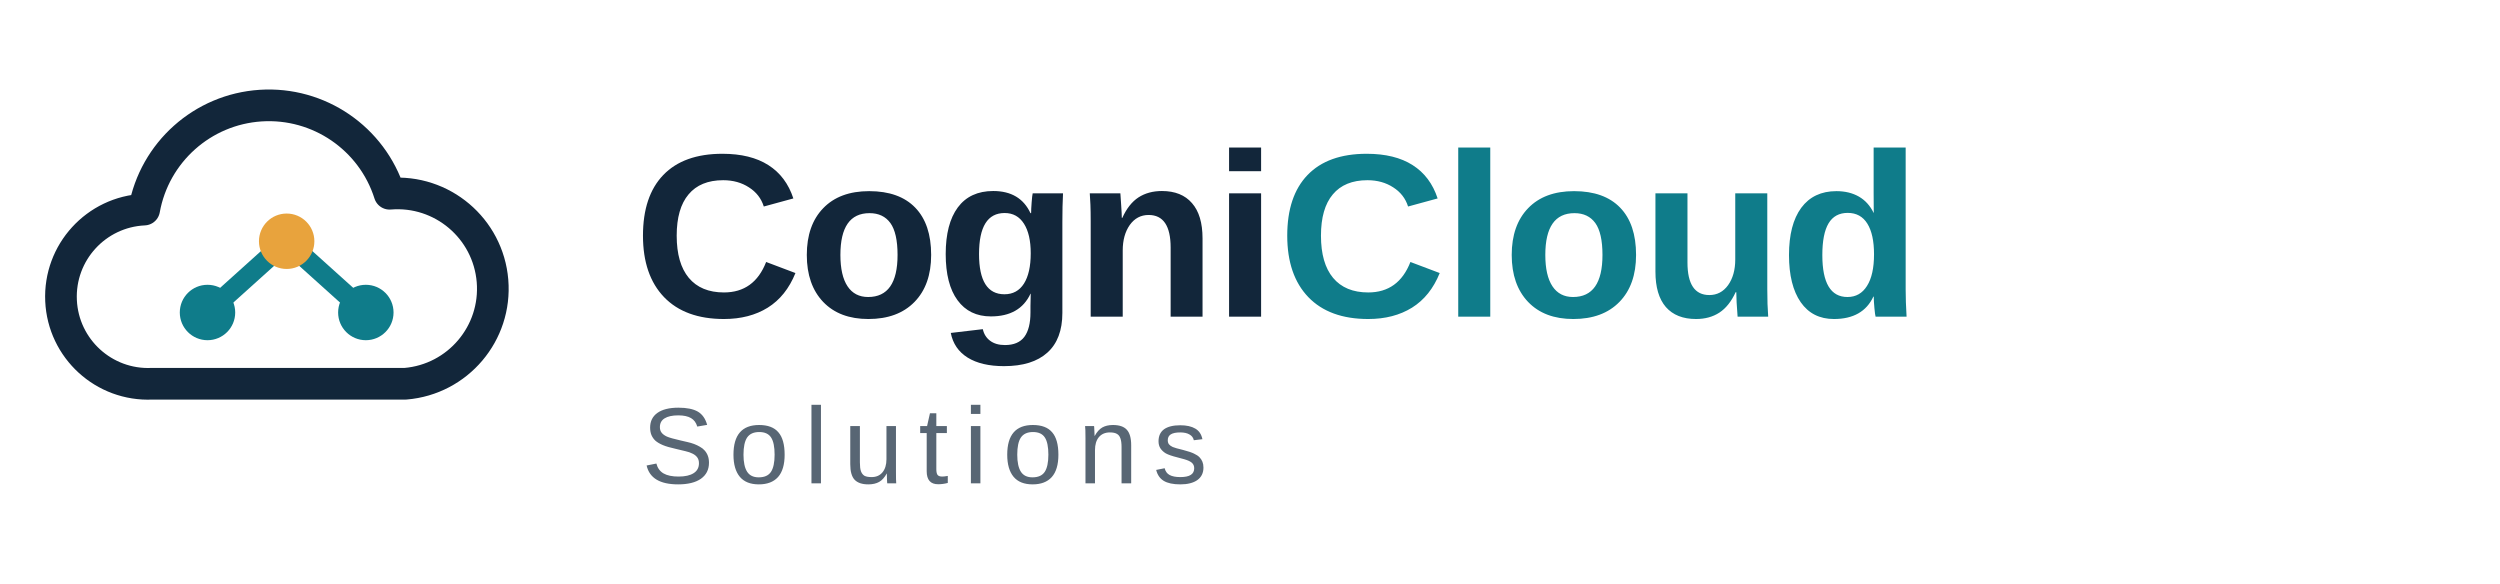
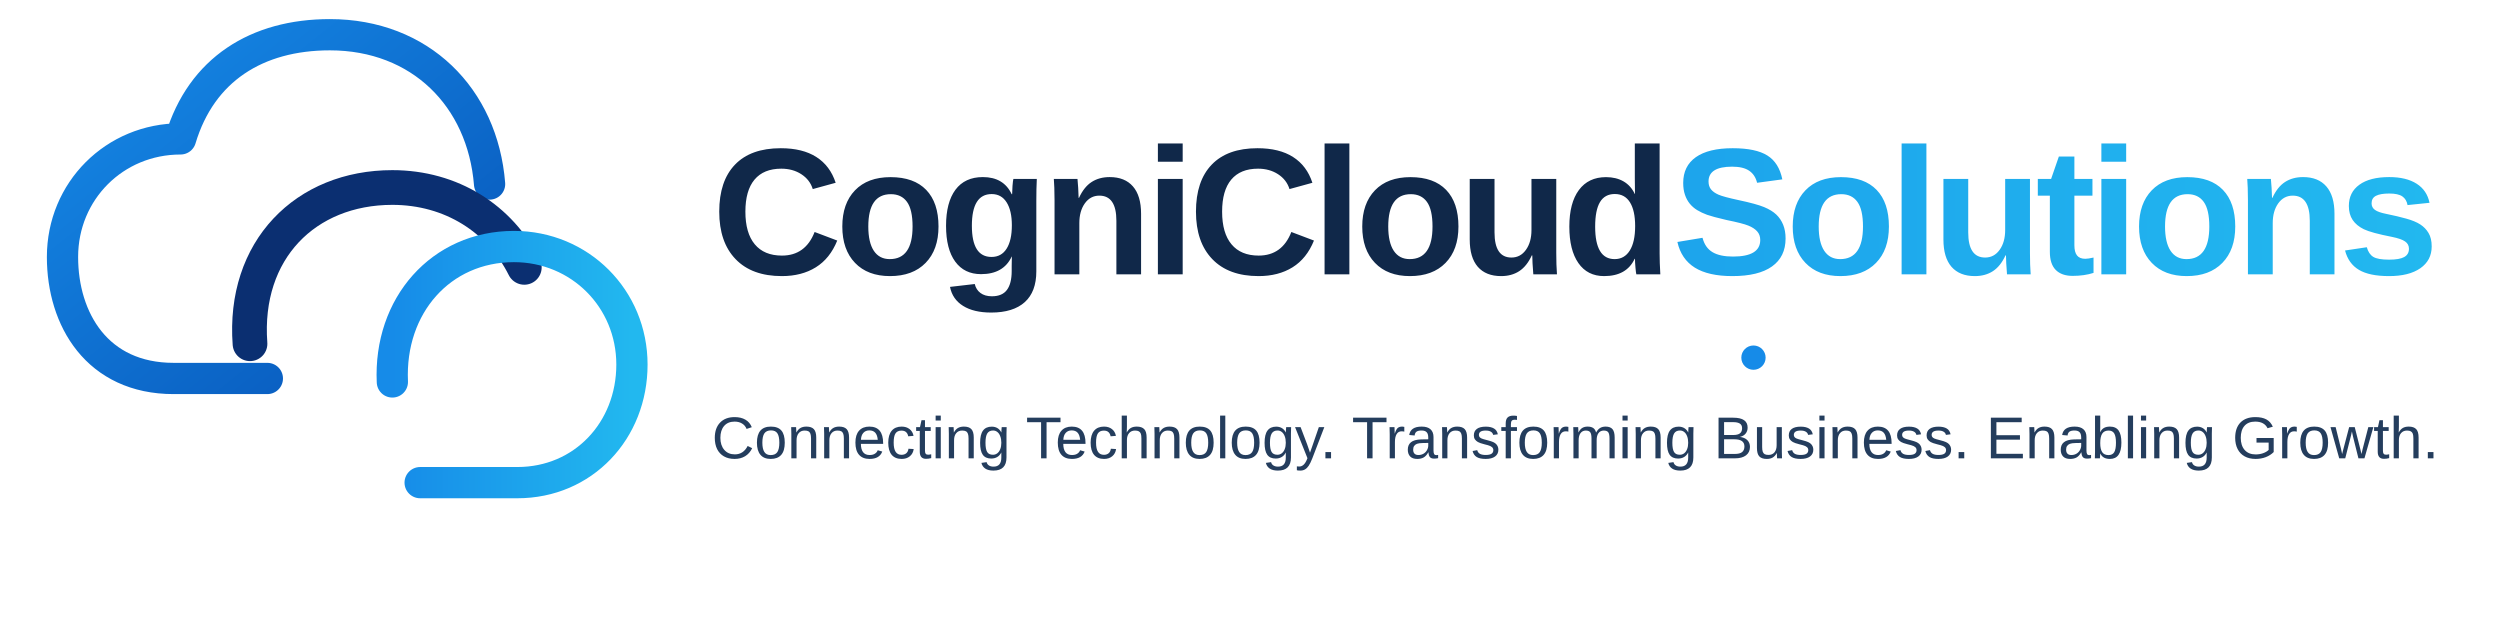
- <svg xmlns="http://www.w3.org/2000/svg" width="300" height="70" viewBox="0 0 300 70" role="img" aria-label="Cogni Cloud Solutions">
-   <g transform="translate(4,9) scale(.95) translate(-2,-7)">
-     <path d="M17 46a11 11 0 0 1-1-22 16 16 0 0 1 31-2 12 12 0 0 1 2 24z" fill="none" stroke="#12263a" stroke-width="4" stroke-linejoin="round" />
-     <path d="M24 37L34 28L44 37" fill="none" stroke="#0f7c8a" stroke-width="2.5" stroke-linecap="round" stroke-linejoin="round" />
-     <circle cx="24" cy="37" r="3.5" fill="#0f7c8a" />
-     <circle cx="34" cy="28" r="3.5" fill="#e8a33d" />
-     <circle cx="44" cy="37" r="3.5" fill="#0f7c8a" />
+ <svg xmlns="http://www.w3.org/2000/svg" width="720" height="180" viewBox="0 0 720 180" role="img" aria-label="CogniCloudSolutions — Connecting Technology. Transforming Business. Enabling Growth.">
+   <defs>
+     <linearGradient id="blue" x1="0" y1="0" x2="1" y2="1">
+       <stop offset="0" stop-color="#168be8" />
+       <stop offset="1" stop-color="#0754b8" />
+     </linearGradient>
+     <linearGradient id="cyan" x1="0" y1="0" x2="1" y2="0">
+       <stop offset="0" stop-color="#168be8" />
+       <stop offset="1" stop-color="#22b8ef" />
+     </linearGradient>
+   </defs>
+   <g transform="translate(10 8)" fill="none" stroke-linecap="round" stroke-linejoin="round">
+     <path d="M67 101H40C18 101 8 84 8 66c0-19 15-34 34-34 6-20 22-30 43-30 26 0 44 18 46 43" stroke="url(#blue)" stroke-width="9" />
+     <path d="M62 91c-2-27 16-45 41-45 17 0 31 9 38 23" stroke="#0b2f71" stroke-width="10" />
+     <path d="M103 102c-1-22 14-39 35-39 19 0 34 15 34 34 0 19-14 34-33 34h-28" stroke="url(#cyan)" stroke-width="9" />
  </g>
-   <text x="76" y="38" font-family="'Bricolage Grotesque','Segoe UI',Arial,sans-serif" font-weight="800" font-size="28" letter-spacing="-0.5" fill="#12263a">Cogni<tspan fill="#0f7c8a">Cloud</tspan>
+   <text x="205" y="79" font-family="Arial,Helvetica,sans-serif" font-size="52" font-weight="700" letter-spacing="-2" fill="#102849">CogniCloud<tspan fill="url(#cyan)">Solutions</tspan>
  </text>
-   <text x="77" y="58" font-family="'Public Sans','Segoe UI',Arial,sans-serif" font-weight="500" font-size="13" letter-spacing="1.8" fill="#12263a" fill-opacity=".7">Solutions</text>
+   <path d="M208 103H500" stroke="url(#blue)" stroke-width="2.5" />
+   <circle cx="505" cy="103" r="3.5" fill="#168be8" />
+   <text x="205" y="132" font-family="Arial,Helvetica,sans-serif" font-size="17" font-weight="500" fill="#243d5d">Connecting Technology. Transforming Business. Enabling Growth.</text>
</svg>
